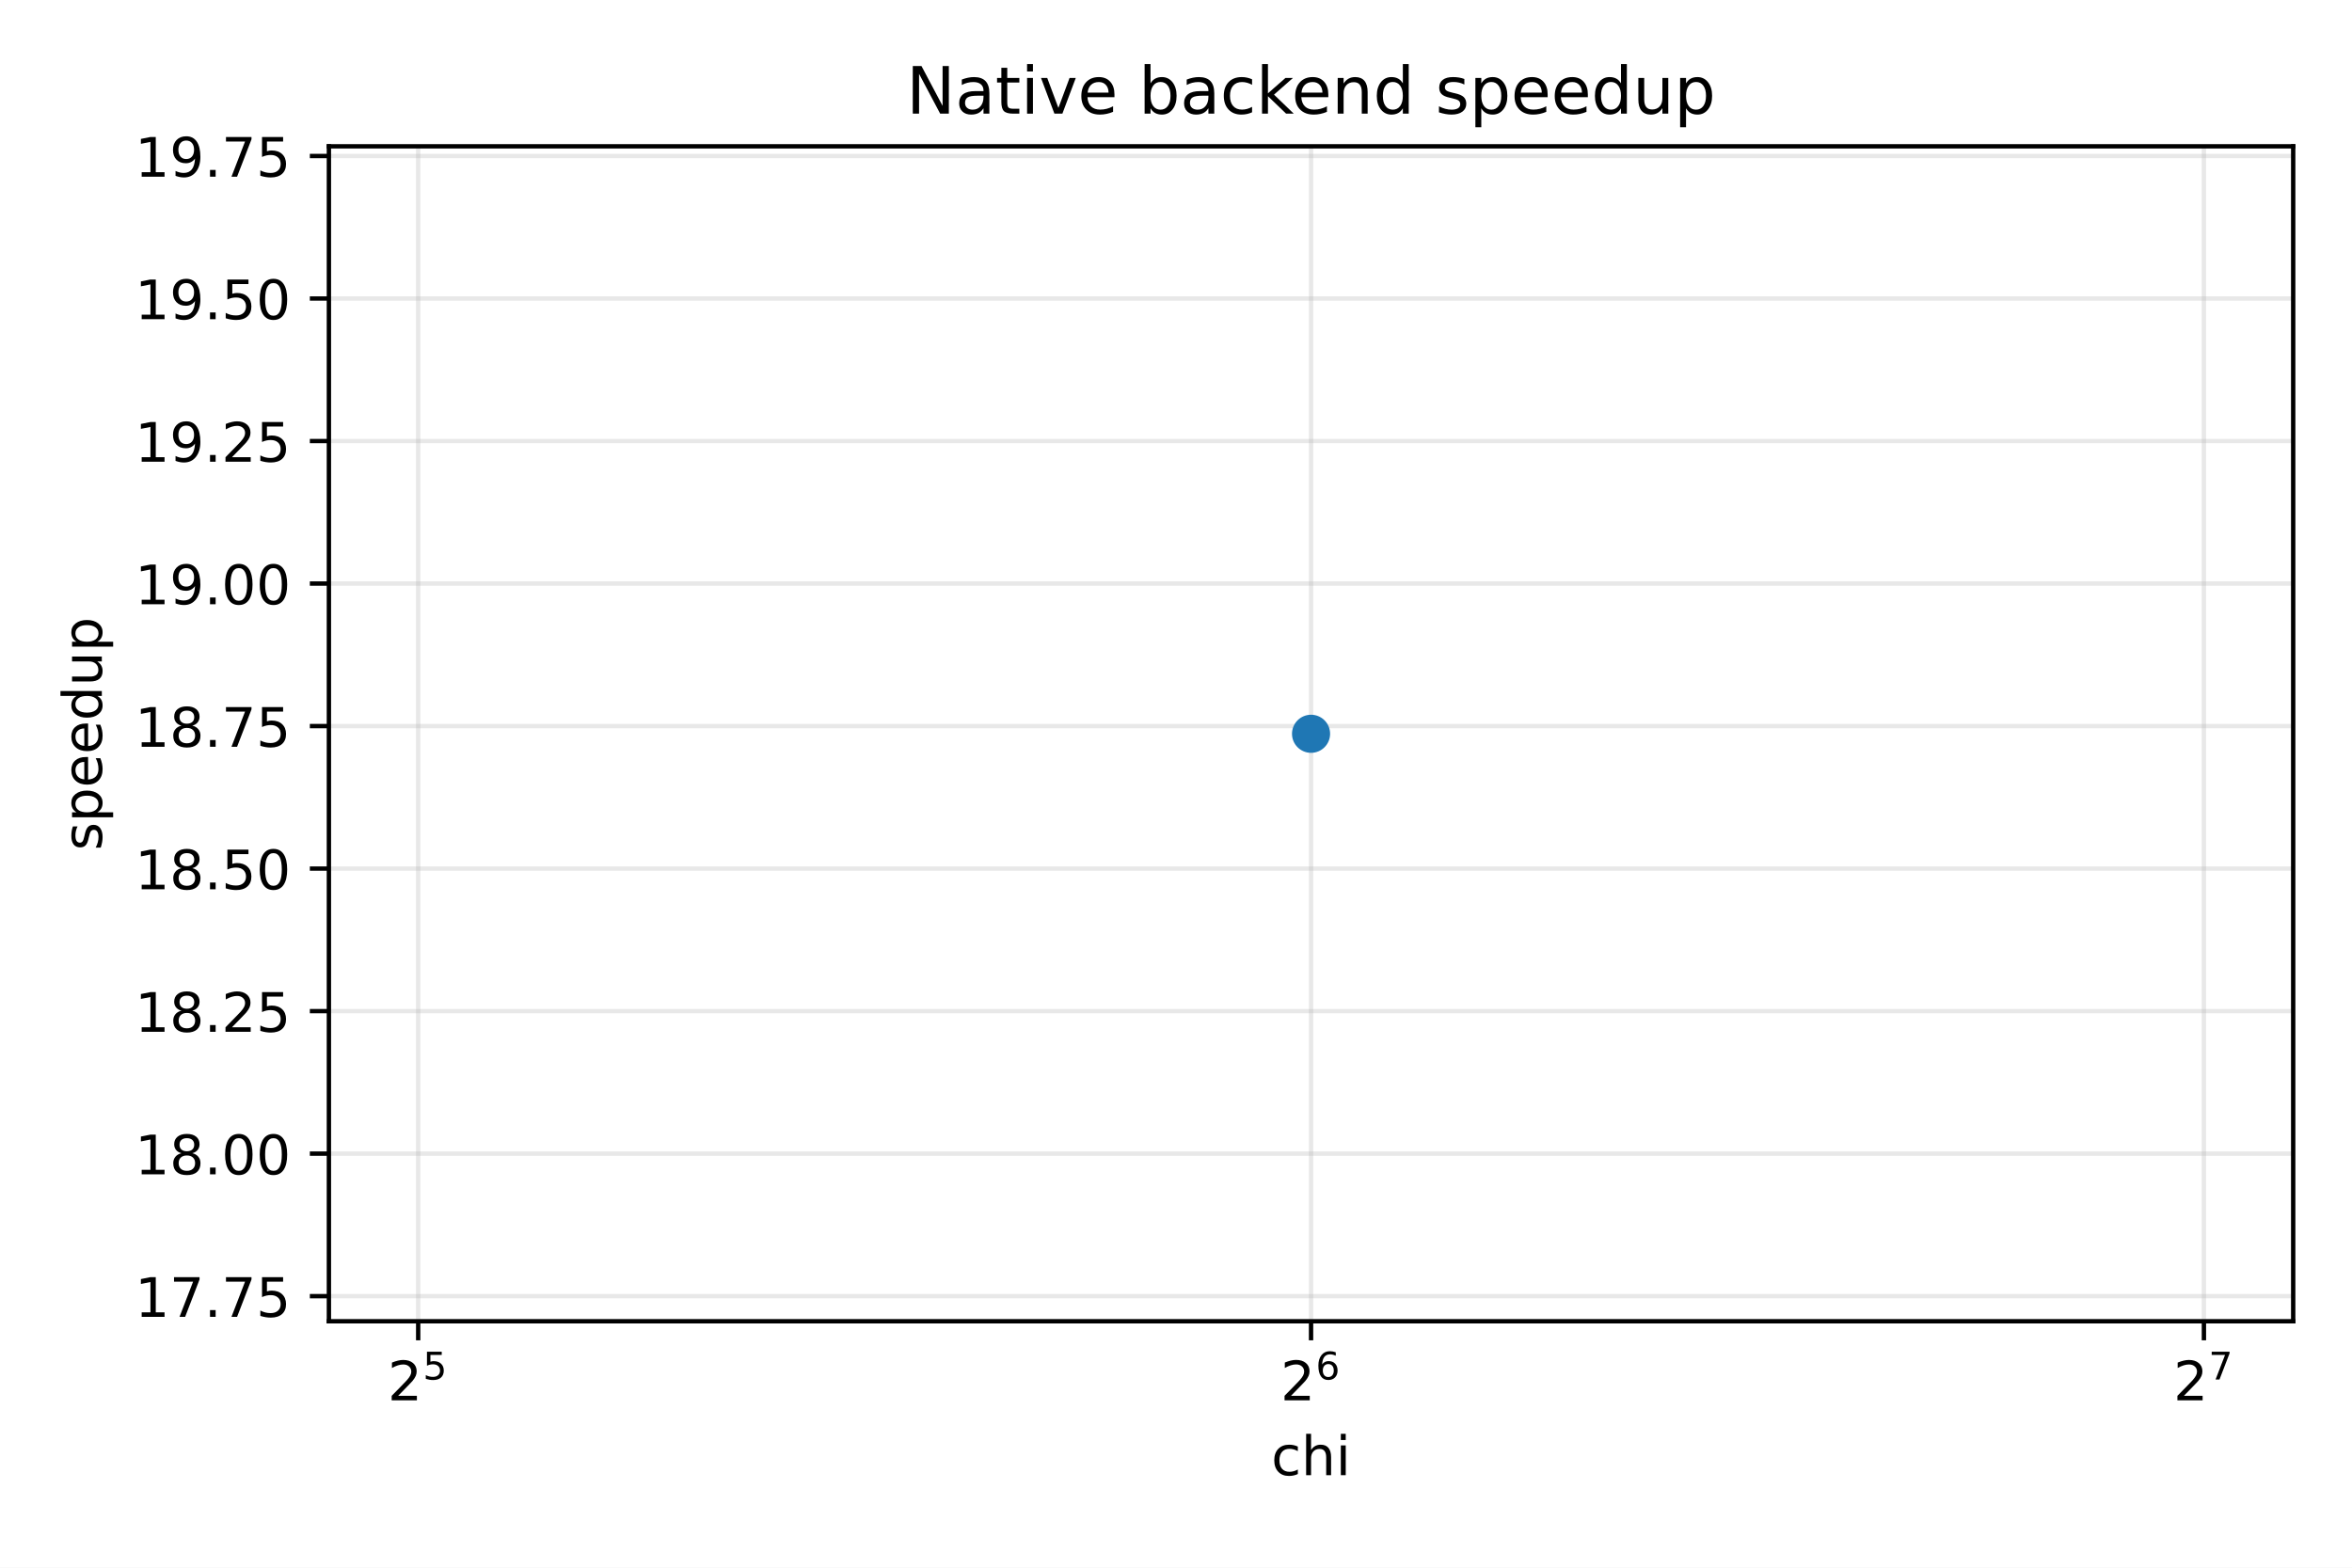
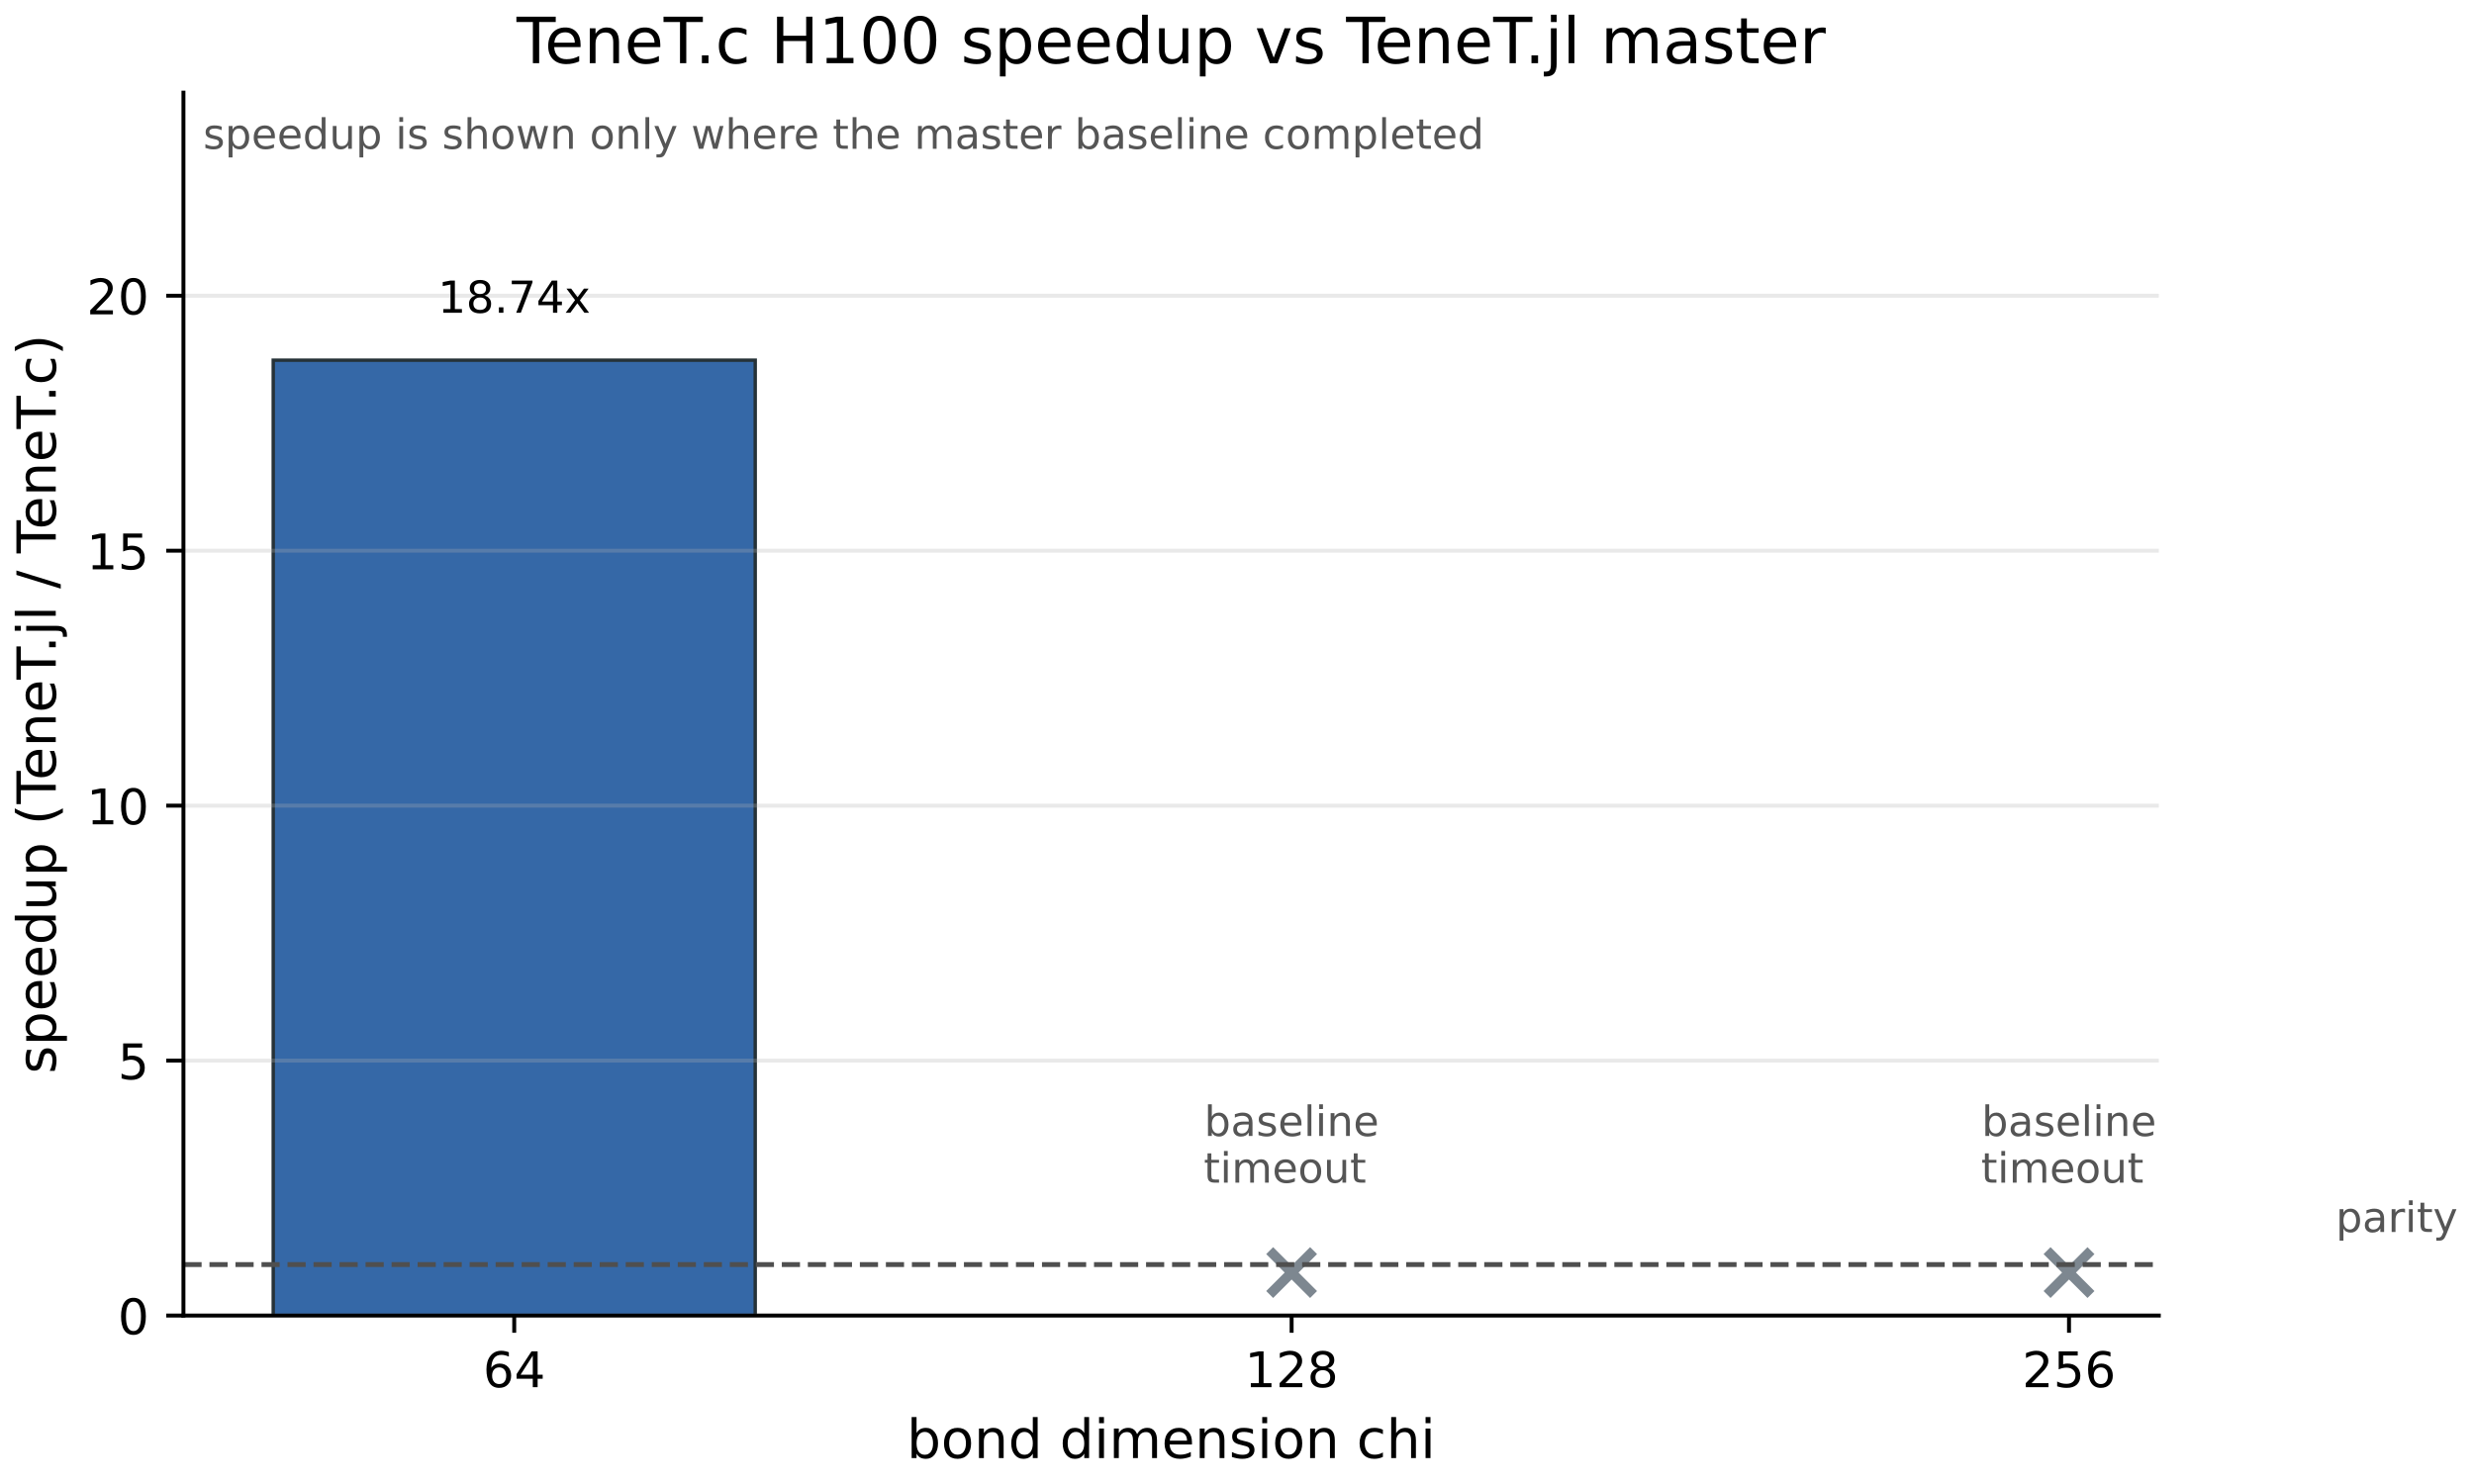
- <svg xmlns="http://www.w3.org/2000/svg" xmlns:xlink="http://www.w3.org/1999/xlink" width="432pt" height="288pt" viewBox="0 0 432 288" version="1.1">
+ <svg xmlns="http://www.w3.org/2000/svg" xmlns:xlink="http://www.w3.org/1999/xlink" width="504pt" height="302.4pt" viewBox="0 0 504 302.4" version="1.1">
  <defs>
    <style type="text/css">*{stroke-linejoin: round; stroke-linecap: butt}</style>
  </defs>
  <g id="figure_1">
    <g id="patch_1">
-       <path d="M 0 288 L 432 288 L 432 0 L 0 0 z " style="fill: #ffffff" />
+       <path d="M 0 302.4 L 504 302.4 L 504 0 L 0 0 z " style="fill: #ffffff" />
    </g>
    <g id="axes_1">
      <g id="patch_2">
-         <path d="M 60.41 242.728 L 421.2 242.728 L 421.2 26.88 L 60.41 26.88 z " style="fill: #ffffff" />
+         <path d="M 37.371 268.076 L 439.788 268.076 L 439.788 18.878 L 37.371 18.878 z " style="fill: #ffffff" />
+       </g>
+       <g id="patch_3">
+         <path d="M 55.663 268.076 L 153.852 268.076 L 153.852 73.39 L 55.663 73.39 z " clip-path="url(#p5066044955)" style="fill: #3568a7; stroke: #263238; stroke-width: 0.7; stroke-linejoin: miter" />
+       </g>
+       <g id="PathCollection_1">
+         <defs>
+           <path id="m06d1f745c4" d="M -4.472 4.472 L 4.472 -4.472 M -4.472 -4.472 L 4.472 4.472 " style="stroke: #7d8790; stroke-width: 2" />
+         </defs>
+         <g clip-path="url(#p5066044955)">
+           <use xlink:href="#m06d1f745c4" x="263.127" y="259.315" style="fill: #7d8790; stroke: #7d8790; stroke-width: 2" />
+         </g>
+       </g>
+       <g id="PathCollection_2">
+         <g clip-path="url(#p5066044955)">
+           <use xlink:href="#m06d1f745c4" x="421.496" y="259.315" style="fill: #7d8790; stroke: #7d8790; stroke-width: 2" />
+         </g>
      </g>
      <g id="matplotlib.axis_1">
        <g id="xtick_1">
          <g id="line2d_1">
-             <path d="M 76.81 242.728 L 76.81 26.88 " clip-path="url(#p45f1b0d577)" style="fill: none; stroke: #b0b0b0; stroke-opacity: 0.3; stroke-width: 0.8; stroke-linecap: square" />
-           </g>
-           <g id="line2d_2">
            <defs>
-               <path id="mcd9c354a24" d="M 0 0 L 0 3.5 " style="stroke: #000000; stroke-width: 0.8" />
+               <path id="ma59d864194" d="M 0 0 L 0 3.5 " style="stroke: #000000; stroke-width: 0.8" />
            </defs>
            <g>
-               <use xlink:href="#mcd9c354a24" x="76.81" y="242.728" style="stroke: #000000; stroke-width: 0.8" />
+               <use xlink:href="#ma59d864194" x="104.757" y="268.076" style="stroke: #000000; stroke-width: 0.8" />
            </g>
          </g>
          <g id="text_1">
-             <g transform="translate(71.20955 257.3264) scale(0.1 -0.1)">
-               <defs>
-                 <path id="DejaVuSans-32" d="M 1228 531 L 3431 531 L 3431 0 L 469 0 L 469 531 Q 828 903 1448 1529 Q 2069 2156 2228 2338 Q 2531 2678 2651 2914 Q 2772 3150 2772 3378 Q 2772 3750 2511 3984 Q 2250 4219 1831 4219 Q 1534 4219 1204 4116 Q 875 4013 500 3803 L 500 4441 Q 881 4594 1212 4672 Q 1544 4750 1819 4750 Q 2544 4750 2975 4387 Q 3406 4025 3406 3419 Q 3406 3131 3298 2873 Q 3191 2616 2906 2266 Q 2828 2175 2409 1742 Q 1991 1309 1228 531 z " transform="scale(0.015625)" />
-                 <path id="DejaVuSans-35" d="M 691 4666 L 3169 4666 L 3169 4134 L 1269 4134 L 1269 2991 Q 1406 3038 1543 3061 Q 1681 3084 1819 3084 Q 2600 3084 3056 2656 Q 3513 2228 3513 1497 Q 3513 744 3044 326 Q 2575 -91 1722 -91 Q 1428 -91 1123 -41 Q 819 9 494 109 L 494 744 Q 775 591 1075 516 Q 1375 441 1709 441 Q 2250 441 2565 725 Q 2881 1009 2881 1497 Q 2881 1984 2565 2268 Q 2250 2553 1709 2553 Q 1456 2553 1204 2497 Q 953 2441 691 2322 L 691 4666 z " transform="scale(0.015625)" />
-               </defs>
-               <use xlink:href="#DejaVuSans-32" transform="translate(0 0.684375)" />
-               <use xlink:href="#DejaVuSans-35" transform="translate(64.58008 38.96563) scale(0.7)" />
-             </g>
+             <text style="font-size: 10px; font-family: 'DejaVu Sans', 'Bitstream Vera Sans', 'Computer Modern Sans Serif', 'Lucida Grande', 'Verdana', 'Geneva', 'Lucid', 'Arial', 'Helvetica', 'Avant Garde', sans-serif; text-anchor: middle" x="104.757" y="282.674" transform="rotate(-0 104.7574 282.6741)">64</text>
          </g>
        </g>
        <g id="xtick_2">
-           <g id="line2d_3">
-             <path d="M 240.805 242.728 L 240.805 26.88 " clip-path="url(#p45f1b0d577)" style="fill: none; stroke: #b0b0b0; stroke-opacity: 0.3; stroke-width: 0.8; stroke-linecap: square" />
-           </g>
-           <g id="line2d_4">
+           <g id="line2d_2">
            <g>
-               <use xlink:href="#mcd9c354a24" x="240.805" y="242.728" style="stroke: #000000; stroke-width: 0.8" />
+               <use xlink:href="#ma59d864194" x="263.127" y="268.076" style="stroke: #000000; stroke-width: 0.8" />
            </g>
          </g>
          <g id="text_2">
-             <g transform="translate(235.205 257.3264) scale(0.1 -0.1)">
-               <defs>
-                 <path id="DejaVuSans-36" d="M 2113 2584 Q 1688 2584 1439 2293 Q 1191 2003 1191 1497 Q 1191 994 1439 701 Q 1688 409 2113 409 Q 2538 409 2786 701 Q 3034 994 3034 1497 Q 3034 2003 2786 2293 Q 2538 2584 2113 2584 z M 3366 4563 L 3366 3988 Q 3128 4100 2886 4159 Q 2644 4219 2406 4219 Q 1781 4219 1451 3797 Q 1122 3375 1075 2522 Q 1259 2794 1537 2939 Q 1816 3084 2150 3084 Q 2853 3084 3261 2657 Q 3669 2231 3669 1497 Q 3669 778 3244 343 Q 2819 -91 2113 -91 Q 1303 -91 875 529 Q 447 1150 447 2328 Q 447 3434 972 4092 Q 1497 4750 2381 4750 Q 2619 4750 2861 4703 Q 3103 4656 3366 4563 z " transform="scale(0.015625)" />
-               </defs>
-               <use xlink:href="#DejaVuSans-32" transform="translate(0 0.765625)" />
-               <use xlink:href="#DejaVuSans-36" transform="translate(64.58008 39.04688) scale(0.7)" />
-             </g>
+             <text style="font-size: 10px; font-family: 'DejaVu Sans', 'Bitstream Vera Sans', 'Computer Modern Sans Serif', 'Lucida Grande', 'Verdana', 'Geneva', 'Lucid', 'Arial', 'Helvetica', 'Avant Garde', sans-serif; text-anchor: middle" x="263.127" y="282.674" transform="rotate(-0 263.1268 282.6741)">128</text>
          </g>
        </g>
        <g id="xtick_3">
-           <g id="line2d_5">
-             <path d="M 404.8 242.728 L 404.8 26.88 " clip-path="url(#p45f1b0d577)" style="fill: none; stroke: #b0b0b0; stroke-opacity: 0.3; stroke-width: 0.8; stroke-linecap: square" />
-           </g>
-           <g id="line2d_6">
+           <g id="line2d_3">
            <g>
-               <use xlink:href="#mcd9c354a24" x="404.8" y="242.728" style="stroke: #000000; stroke-width: 0.8" />
+               <use xlink:href="#ma59d864194" x="421.496" y="268.076" style="stroke: #000000; stroke-width: 0.8" />
            </g>
          </g>
          <g id="text_3">
-             <g transform="translate(399.2005 257.3264) scale(0.1 -0.1)">
-               <defs>
-                 <path id="DejaVuSans-37" d="M 525 4666 L 3525 4666 L 3525 4397 L 1831 0 L 1172 0 L 2766 4134 L 525 4134 L 525 4666 z " transform="scale(0.015625)" />
-               </defs>
-               <use xlink:href="#DejaVuSans-32" transform="translate(0 0.684375)" />
-               <use xlink:href="#DejaVuSans-37" transform="translate(64.58008 38.96563) scale(0.7)" />
-             </g>
+             <text style="font-size: 10px; font-family: 'DejaVu Sans', 'Bitstream Vera Sans', 'Computer Modern Sans Serif', 'Lucida Grande', 'Verdana', 'Geneva', 'Lucid', 'Arial', 'Helvetica', 'Avant Garde', sans-serif; text-anchor: middle" x="421.496" y="282.674" transform="rotate(-0 421.4962 282.6741)">256</text>
          </g>
        </g>
        <g id="text_4">
-           <g transform="translate(233.498 271.0046) scale(0.1 -0.1)">
-             <defs>
-               <path id="DejaVuSans-63" d="M 3122 3366 L 3122 2828 Q 2878 2963 2633 3030 Q 2388 3097 2138 3097 Q 1578 3097 1268 2742 Q 959 2388 959 1747 Q 959 1106 1268 751 Q 1578 397 2138 397 Q 2388 397 2633 464 Q 2878 531 3122 666 L 3122 134 Q 2881 22 2623 -34 Q 2366 -91 2075 -91 Q 1284 -91 818 406 Q 353 903 353 1747 Q 353 2603 823 3093 Q 1294 3584 2113 3584 Q 2378 3584 2631 3529 Q 2884 3475 3122 3366 z " transform="scale(0.015625)" />
-               <path id="DejaVuSans-68" d="M 3513 2113 L 3513 0 L 2938 0 L 2938 2094 Q 2938 2591 2744 2837 Q 2550 3084 2163 3084 Q 1697 3084 1428 2787 Q 1159 2491 1159 1978 L 1159 0 L 581 0 L 581 4863 L 1159 4863 L 1159 2956 Q 1366 3272 1645 3428 Q 1925 3584 2291 3584 Q 2894 3584 3203 3211 Q 3513 2838 3513 2113 z " transform="scale(0.015625)" />
-               <path id="DejaVuSans-69" d="M 603 3500 L 1178 3500 L 1178 0 L 603 0 L 603 3500 z M 603 4863 L 1178 4863 L 1178 4134 L 603 4134 L 603 4863 z " transform="scale(0.015625)" />
-             </defs>
-             <use xlink:href="#DejaVuSans-63" />
-             <use xlink:href="#DejaVuSans-68" transform="translate(54.98047 0)" />
-             <use xlink:href="#DejaVuSans-69" transform="translate(118.3594 0)" />
-           </g>
+           <text style="font-size: 11px; font-family: 'DejaVu Sans', 'Bitstream Vera Sans', 'Computer Modern Sans Serif', 'Lucida Grande', 'Verdana', 'Geneva', 'Lucid', 'Arial', 'Helvetica', 'Avant Garde', sans-serif; text-anchor: middle" x="238.58" y="297.112" transform="rotate(-0 238.5795 297.1121)">bond dimension chi</text>
        </g>
      </g>
      <g id="matplotlib.axis_2">
        <g id="ytick_1">
-           <g id="line2d_7">
-             <path d="M 60.41 238.118 L 421.2 238.118 " clip-path="url(#p45f1b0d577)" style="fill: none; stroke: #b0b0b0; stroke-opacity: 0.3; stroke-width: 0.8; stroke-linecap: square" />
+           <g id="line2d_4">
+             <path d="M 37.371 268.076 L 439.788 268.076 " clip-path="url(#p5066044955)" style="fill: none; stroke: #b0b0b0; stroke-opacity: 0.28; stroke-width: 0.8; stroke-linecap: square" />
          </g>
-           <g id="line2d_8">
+           <g id="line2d_5">
            <defs>
-               <path id="m07a4e4c33a" d="M 0 0 L -3.5 0 " style="stroke: #000000; stroke-width: 0.8" />
+               <path id="m15cff0ec65" d="M 0 0 L -3.5 0 " style="stroke: #000000; stroke-width: 0.8" />
            </defs>
            <g>
-               <use xlink:href="#m07a4e4c33a" x="60.41" y="238.118" style="stroke: #000000; stroke-width: 0.8" />
+               <use xlink:href="#m15cff0ec65" x="37.371" y="268.076" style="stroke: #000000; stroke-width: 0.8" />
            </g>
          </g>
          <g id="text_5">
-             <g transform="translate(24.78187 241.9172) scale(0.1 -0.1)">
-               <defs>
-                 <path id="DejaVuSans-31" d="M 794 531 L 1825 531 L 1825 4091 L 703 3866 L 703 4441 L 1819 4666 L 2450 4666 L 2450 531 L 3481 531 L 3481 0 L 794 0 L 794 531 z " transform="scale(0.015625)" />
-                 <path id="DejaVuSans-2e" d="M 684 794 L 1344 794 L 1344 0 L 684 0 L 684 794 z " transform="scale(0.015625)" />
-               </defs>
-               <use xlink:href="#DejaVuSans-31" />
-               <use xlink:href="#DejaVuSans-37" transform="translate(63.62305 0)" />
-               <use xlink:href="#DejaVuSans-2e" transform="translate(127.2461 0)" />
-               <use xlink:href="#DejaVuSans-37" transform="translate(159.0332 0)" />
-               <use xlink:href="#DejaVuSans-35" transform="translate(222.6562 0)" />
-             </g>
+             <text style="font-size: 10px; font-family: 'DejaVu Sans', 'Bitstream Vera Sans', 'Computer Modern Sans Serif', 'Lucida Grande', 'Verdana', 'Geneva', 'Lucid', 'Arial', 'Helvetica', 'Avant Garde', sans-serif; text-anchor: end" x="30.371" y="271.875" transform="rotate(-0 30.37118 271.8749)">0</text>
          </g>
        </g>
        <g id="ytick_2">
-           <g id="line2d_9">
-             <path d="M 60.41 211.936 L 421.2 211.936 " clip-path="url(#p45f1b0d577)" style="fill: none; stroke: #b0b0b0; stroke-opacity: 0.3; stroke-width: 0.8; stroke-linecap: square" />
+           <g id="line2d_6">
+             <path d="M 37.371 216.122 L 439.788 216.122 " clip-path="url(#p5066044955)" style="fill: none; stroke: #b0b0b0; stroke-opacity: 0.28; stroke-width: 0.8; stroke-linecap: square" />
          </g>
-           <g id="line2d_10">
+           <g id="line2d_7">
            <g>
-               <use xlink:href="#m07a4e4c33a" x="60.41" y="211.936" style="stroke: #000000; stroke-width: 0.8" />
+               <use xlink:href="#m15cff0ec65" x="37.371" y="216.122" style="stroke: #000000; stroke-width: 0.8" />
            </g>
          </g>
          <g id="text_6">
-             <g transform="translate(24.78187 215.7349) scale(0.1 -0.1)">
-               <defs>
-                 <path id="DejaVuSans-38" d="M 2034 2216 Q 1584 2216 1326 1975 Q 1069 1734 1069 1313 Q 1069 891 1326 650 Q 1584 409 2034 409 Q 2484 409 2743 651 Q 3003 894 3003 1313 Q 3003 1734 2745 1975 Q 2488 2216 2034 2216 z M 1403 2484 Q 997 2584 770 2862 Q 544 3141 544 3541 Q 544 4100 942 4425 Q 1341 4750 2034 4750 Q 2731 4750 3128 4425 Q 3525 4100 3525 3541 Q 3525 3141 3298 2862 Q 3072 2584 2669 2484 Q 3125 2378 3379 2068 Q 3634 1759 3634 1313 Q 3634 634 3220 271 Q 2806 -91 2034 -91 Q 1263 -91 848 271 Q 434 634 434 1313 Q 434 1759 690 2068 Q 947 2378 1403 2484 z M 1172 3481 Q 1172 3119 1398 2916 Q 1625 2713 2034 2713 Q 2441 2713 2670 2916 Q 2900 3119 2900 3481 Q 2900 3844 2670 4047 Q 2441 4250 2034 4250 Q 1625 4250 1398 4047 Q 1172 3844 1172 3481 z " transform="scale(0.015625)" />
-                 <path id="DejaVuSans-30" d="M 2034 4250 Q 1547 4250 1301 3770 Q 1056 3291 1056 2328 Q 1056 1369 1301 889 Q 1547 409 2034 409 Q 2525 409 2770 889 Q 3016 1369 3016 2328 Q 3016 3291 2770 3770 Q 2525 4250 2034 4250 z M 2034 4750 Q 2819 4750 3233 4129 Q 3647 3509 3647 2328 Q 3647 1150 3233 529 Q 2819 -91 2034 -91 Q 1250 -91 836 529 Q 422 1150 422 2328 Q 422 3509 836 4129 Q 1250 4750 2034 4750 z " transform="scale(0.015625)" />
-               </defs>
-               <use xlink:href="#DejaVuSans-31" />
-               <use xlink:href="#DejaVuSans-38" transform="translate(63.62305 0)" />
-               <use xlink:href="#DejaVuSans-2e" transform="translate(127.2461 0)" />
-               <use xlink:href="#DejaVuSans-30" transform="translate(159.0332 0)" />
-               <use xlink:href="#DejaVuSans-30" transform="translate(222.6562 0)" />
-             </g>
+             <text style="font-size: 10px; font-family: 'DejaVu Sans', 'Bitstream Vera Sans', 'Computer Modern Sans Serif', 'Lucida Grande', 'Verdana', 'Geneva', 'Lucid', 'Arial', 'Helvetica', 'Avant Garde', sans-serif; text-anchor: end" x="30.371" y="219.921" transform="rotate(-0 30.37118 219.9213)">5</text>
          </g>
        </g>
        <g id="ytick_3">
-           <g id="line2d_11">
-             <path d="M 60.41 185.753 L 421.2 185.753 " clip-path="url(#p45f1b0d577)" style="fill: none; stroke: #b0b0b0; stroke-opacity: 0.3; stroke-width: 0.8; stroke-linecap: square" />
+           <g id="line2d_8">
+             <path d="M 37.371 164.169 L 439.788 164.169 " clip-path="url(#p5066044955)" style="fill: none; stroke: #b0b0b0; stroke-opacity: 0.28; stroke-width: 0.8; stroke-linecap: square" />
          </g>
-           <g id="line2d_12">
+           <g id="line2d_9">
            <g>
-               <use xlink:href="#m07a4e4c33a" x="60.41" y="185.753" style="stroke: #000000; stroke-width: 0.8" />
+               <use xlink:href="#m15cff0ec65" x="37.371" y="164.169" style="stroke: #000000; stroke-width: 0.8" />
            </g>
          </g>
          <g id="text_7">
-             <g transform="translate(24.78187 189.5527) scale(0.1 -0.1)">
-               <use xlink:href="#DejaVuSans-31" />
-               <use xlink:href="#DejaVuSans-38" transform="translate(63.62305 0)" />
-               <use xlink:href="#DejaVuSans-2e" transform="translate(127.2461 0)" />
-               <use xlink:href="#DejaVuSans-32" transform="translate(159.0332 0)" />
-               <use xlink:href="#DejaVuSans-35" transform="translate(222.6562 0)" />
-             </g>
+             <text style="font-size: 10px; font-family: 'DejaVu Sans', 'Bitstream Vera Sans', 'Computer Modern Sans Serif', 'Lucida Grande', 'Verdana', 'Geneva', 'Lucid', 'Arial', 'Helvetica', 'Avant Garde', sans-serif; text-anchor: end" x="30.371" y="167.968" transform="rotate(-0 30.37118 167.9678)">10</text>
          </g>
        </g>
        <g id="ytick_4">
-           <g id="line2d_13">
-             <path d="M 60.41 159.571 L 421.2 159.571 " clip-path="url(#p45f1b0d577)" style="fill: none; stroke: #b0b0b0; stroke-opacity: 0.3; stroke-width: 0.8; stroke-linecap: square" />
+           <g id="line2d_10">
+             <path d="M 37.371 112.215 L 439.788 112.215 " clip-path="url(#p5066044955)" style="fill: none; stroke: #b0b0b0; stroke-opacity: 0.28; stroke-width: 0.8; stroke-linecap: square" />
          </g>
-           <g id="line2d_14">
+           <g id="line2d_11">
            <g>
-               <use xlink:href="#m07a4e4c33a" x="60.41" y="159.571" style="stroke: #000000; stroke-width: 0.8" />
+               <use xlink:href="#m15cff0ec65" x="37.371" y="112.215" style="stroke: #000000; stroke-width: 0.8" />
            </g>
          </g>
          <g id="text_8">
-             <g transform="translate(24.78187 163.3704) scale(0.1 -0.1)">
-               <use xlink:href="#DejaVuSans-31" />
-               <use xlink:href="#DejaVuSans-38" transform="translate(63.62305 0)" />
-               <use xlink:href="#DejaVuSans-2e" transform="translate(127.2461 0)" />
-               <use xlink:href="#DejaVuSans-35" transform="translate(159.0332 0)" />
-               <use xlink:href="#DejaVuSans-30" transform="translate(222.6562 0)" />
-             </g>
+             <text style="font-size: 10px; font-family: 'DejaVu Sans', 'Bitstream Vera Sans', 'Computer Modern Sans Serif', 'Lucida Grande', 'Verdana', 'Geneva', 'Lucid', 'Arial', 'Helvetica', 'Avant Garde', sans-serif; text-anchor: end" x="30.371" y="116.014" transform="rotate(-0 30.37118 116.0142)">15</text>
          </g>
        </g>
        <g id="ytick_5">
-           <g id="line2d_15">
-             <path d="M 60.41 133.389 L 421.2 133.389 " clip-path="url(#p45f1b0d577)" style="fill: none; stroke: #b0b0b0; stroke-opacity: 0.3; stroke-width: 0.8; stroke-linecap: square" />
+           <g id="line2d_12">
+             <path d="M 37.371 60.261 L 439.788 60.261 " clip-path="url(#p5066044955)" style="fill: none; stroke: #b0b0b0; stroke-opacity: 0.28; stroke-width: 0.8; stroke-linecap: square" />
          </g>
-           <g id="line2d_16">
+           <g id="line2d_13">
            <g>
-               <use xlink:href="#m07a4e4c33a" x="60.41" y="133.389" style="stroke: #000000; stroke-width: 0.8" />
+               <use xlink:href="#m15cff0ec65" x="37.371" y="60.261" style="stroke: #000000; stroke-width: 0.8" />
            </g>
          </g>
          <g id="text_9">
-             <g transform="translate(24.78187 137.1882) scale(0.1 -0.1)">
-               <use xlink:href="#DejaVuSans-31" />
-               <use xlink:href="#DejaVuSans-38" transform="translate(63.62305 0)" />
-               <use xlink:href="#DejaVuSans-2e" transform="translate(127.2461 0)" />
-               <use xlink:href="#DejaVuSans-37" transform="translate(159.0332 0)" />
-               <use xlink:href="#DejaVuSans-35" transform="translate(222.6562 0)" />
-             </g>
+             <text style="font-size: 10px; font-family: 'DejaVu Sans', 'Bitstream Vera Sans', 'Computer Modern Sans Serif', 'Lucida Grande', 'Verdana', 'Geneva', 'Lucid', 'Arial', 'Helvetica', 'Avant Garde', sans-serif; text-anchor: end" x="30.371" y="64.061" transform="rotate(-0 30.37118 64.06059)">20</text>
          </g>
        </g>
-         <g id="ytick_6">
-           <g id="line2d_17">
-             <path d="M 60.41 107.207 L 421.2 107.207 " clip-path="url(#p45f1b0d577)" style="fill: none; stroke: #b0b0b0; stroke-opacity: 0.3; stroke-width: 0.8; stroke-linecap: square" />
-           </g>
-           <g id="line2d_18">
-             <g>
-               <use xlink:href="#m07a4e4c33a" x="60.41" y="107.207" style="stroke: #000000; stroke-width: 0.8" />
-             </g>
-           </g>
-           <g id="text_10">
-             <g transform="translate(24.78187 111.0059) scale(0.1 -0.1)">
-               <defs>
-                 <path id="DejaVuSans-39" d="M 703 97 L 703 672 Q 941 559 1184 500 Q 1428 441 1663 441 Q 2288 441 2617 861 Q 2947 1281 2994 2138 Q 2813 1869 2534 1725 Q 2256 1581 1919 1581 Q 1219 1581 811 2004 Q 403 2428 403 3163 Q 403 3881 828 4315 Q 1253 4750 1959 4750 Q 2769 4750 3195 4129 Q 3622 3509 3622 2328 Q 3622 1225 3098 567 Q 2575 -91 1691 -91 Q 1453 -91 1209 -44 Q 966 3 703 97 z M 1959 2075 Q 2384 2075 2632 2365 Q 2881 2656 2881 3163 Q 2881 3666 2632 3958 Q 2384 4250 1959 4250 Q 1534 4250 1286 3958 Q 1038 3666 1038 3163 Q 1038 2656 1286 2365 Q 1534 2075 1959 2075 z " transform="scale(0.015625)" />
-               </defs>
-               <use xlink:href="#DejaVuSans-31" />
-               <use xlink:href="#DejaVuSans-39" transform="translate(63.62305 0)" />
-               <use xlink:href="#DejaVuSans-2e" transform="translate(127.2461 0)" />
-               <use xlink:href="#DejaVuSans-30" transform="translate(159.0332 0)" />
-               <use xlink:href="#DejaVuSans-30" transform="translate(222.6562 0)" />
-             </g>
-           </g>
-         </g>
-         <g id="ytick_7">
-           <g id="line2d_19">
-             <path d="M 60.41 81.024 L 421.2 81.024 " clip-path="url(#p45f1b0d577)" style="fill: none; stroke: #b0b0b0; stroke-opacity: 0.3; stroke-width: 0.8; stroke-linecap: square" />
-           </g>
-           <g id="line2d_20">
-             <g>
-               <use xlink:href="#m07a4e4c33a" x="60.41" y="81.024" style="stroke: #000000; stroke-width: 0.8" />
-             </g>
-           </g>
-           <g id="text_11">
-             <g transform="translate(24.78187 84.82364) scale(0.1 -0.1)">
-               <use xlink:href="#DejaVuSans-31" />
-               <use xlink:href="#DejaVuSans-39" transform="translate(63.62305 0)" />
-               <use xlink:href="#DejaVuSans-2e" transform="translate(127.2461 0)" />
-               <use xlink:href="#DejaVuSans-32" transform="translate(159.0332 0)" />
-               <use xlink:href="#DejaVuSans-35" transform="translate(222.6562 0)" />
-             </g>
-           </g>
-         </g>
-         <g id="ytick_8">
-           <g id="line2d_21">
-             <path d="M 60.41 54.842 L 421.2 54.842 " clip-path="url(#p45f1b0d577)" style="fill: none; stroke: #b0b0b0; stroke-opacity: 0.3; stroke-width: 0.8; stroke-linecap: square" />
-           </g>
-           <g id="line2d_22">
-             <g>
-               <use xlink:href="#m07a4e4c33a" x="60.41" y="54.842" style="stroke: #000000; stroke-width: 0.8" />
-             </g>
-           </g>
-           <g id="text_12">
-             <g transform="translate(24.78187 58.64138) scale(0.1 -0.1)">
-               <use xlink:href="#DejaVuSans-31" />
-               <use xlink:href="#DejaVuSans-39" transform="translate(63.62305 0)" />
-               <use xlink:href="#DejaVuSans-2e" transform="translate(127.2461 0)" />
-               <use xlink:href="#DejaVuSans-35" transform="translate(159.0332 0)" />
-               <use xlink:href="#DejaVuSans-30" transform="translate(222.6562 0)" />
-             </g>
-           </g>
-         </g>
-         <g id="ytick_9">
-           <g id="line2d_23">
-             <path d="M 60.41 28.66 L 421.2 28.66 " clip-path="url(#p45f1b0d577)" style="fill: none; stroke: #b0b0b0; stroke-opacity: 0.3; stroke-width: 0.8; stroke-linecap: square" />
-           </g>
-           <g id="line2d_24">
-             <g>
-               <use xlink:href="#m07a4e4c33a" x="60.41" y="28.66" style="stroke: #000000; stroke-width: 0.8" />
-             </g>
-           </g>
-           <g id="text_13">
-             <g transform="translate(24.78187 32.45912) scale(0.1 -0.1)">
-               <use xlink:href="#DejaVuSans-31" />
-               <use xlink:href="#DejaVuSans-39" transform="translate(63.62305 0)" />
-               <use xlink:href="#DejaVuSans-2e" transform="translate(127.2461 0)" />
-               <use xlink:href="#DejaVuSans-37" transform="translate(159.0332 0)" />
-               <use xlink:href="#DejaVuSans-35" transform="translate(222.6562 0)" />
-             </g>
-           </g>
-         </g>
-         <g id="text_14">
-           <g transform="translate(18.70219 156.2532) rotate(-90) scale(0.1 -0.1)">
-             <defs>
-               <path id="DejaVuSans-73" d="M 2834 3397 L 2834 2853 Q 2591 2978 2328 3040 Q 2066 3103 1784 3103 Q 1356 3103 1142 2972 Q 928 2841 928 2578 Q 928 2378 1081 2264 Q 1234 2150 1697 2047 L 1894 2003 Q 2506 1872 2764 1633 Q 3022 1394 3022 966 Q 3022 478 2636 193 Q 2250 -91 1575 -91 Q 1294 -91 989 -36 Q 684 19 347 128 L 347 722 Q 666 556 975 473 Q 1284 391 1588 391 Q 1994 391 2212 530 Q 2431 669 2431 922 Q 2431 1156 2273 1281 Q 2116 1406 1581 1522 L 1381 1569 Q 847 1681 609 1914 Q 372 2147 372 2553 Q 372 3047 722 3315 Q 1072 3584 1716 3584 Q 2034 3584 2315 3537 Q 2597 3491 2834 3397 z " transform="scale(0.015625)" />
-               <path id="DejaVuSans-70" d="M 1159 525 L 1159 -1331 L 581 -1331 L 581 3500 L 1159 3500 L 1159 2969 Q 1341 3281 1617 3432 Q 1894 3584 2278 3584 Q 2916 3584 3314 3078 Q 3713 2572 3713 1747 Q 3713 922 3314 415 Q 2916 -91 2278 -91 Q 1894 -91 1617 61 Q 1341 213 1159 525 z M 3116 1747 Q 3116 2381 2855 2742 Q 2594 3103 2138 3103 Q 1681 3103 1420 2742 Q 1159 2381 1159 1747 Q 1159 1113 1420 752 Q 1681 391 2138 391 Q 2594 391 2855 752 Q 3116 1113 3116 1747 z " transform="scale(0.015625)" />
-               <path id="DejaVuSans-65" d="M 3597 1894 L 3597 1613 L 953 1613 Q 991 1019 1311 708 Q 1631 397 2203 397 Q 2534 397 2845 478 Q 3156 559 3463 722 L 3463 178 Q 3153 47 2828 -22 Q 2503 -91 2169 -91 Q 1331 -91 842 396 Q 353 884 353 1716 Q 353 2575 817 3079 Q 1281 3584 2069 3584 Q 2775 3584 3186 3129 Q 3597 2675 3597 1894 z M 3022 2063 Q 3016 2534 2758 2815 Q 2500 3097 2075 3097 Q 1594 3097 1305 2825 Q 1016 2553 972 2059 L 3022 2063 z " transform="scale(0.015625)" />
-               <path id="DejaVuSans-64" d="M 2906 2969 L 2906 4863 L 3481 4863 L 3481 0 L 2906 0 L 2906 525 Q 2725 213 2448 61 Q 2172 -91 1784 -91 Q 1150 -91 751 415 Q 353 922 353 1747 Q 353 2572 751 3078 Q 1150 3584 1784 3584 Q 2172 3584 2448 3432 Q 2725 3281 2906 2969 z M 947 1747 Q 947 1113 1208 752 Q 1469 391 1925 391 Q 2381 391 2643 752 Q 2906 1113 2906 1747 Q 2906 2381 2643 2742 Q 2381 3103 1925 3103 Q 1469 3103 1208 2742 Q 947 2381 947 1747 z " transform="scale(0.015625)" />
-               <path id="DejaVuSans-75" d="M 544 1381 L 544 3500 L 1119 3500 L 1119 1403 Q 1119 906 1312 657 Q 1506 409 1894 409 Q 2359 409 2629 706 Q 2900 1003 2900 1516 L 2900 3500 L 3475 3500 L 3475 0 L 2900 0 L 2900 538 Q 2691 219 2414 64 Q 2138 -91 1772 -91 Q 1169 -91 856 284 Q 544 659 544 1381 z M 1991 3584 L 1991 3584 z " transform="scale(0.015625)" />
-             </defs>
-             <use xlink:href="#DejaVuSans-73" />
-             <use xlink:href="#DejaVuSans-70" transform="translate(52.09961 0)" />
-             <use xlink:href="#DejaVuSans-65" transform="translate(115.5762 0)" />
-             <use xlink:href="#DejaVuSans-65" transform="translate(177.0996 0)" />
-             <use xlink:href="#DejaVuSans-64" transform="translate(238.623 0)" />
-             <use xlink:href="#DejaVuSans-75" transform="translate(302.0996 0)" />
-             <use xlink:href="#DejaVuSans-70" transform="translate(365.4785 0)" />
-           </g>
+         <g id="text_10">
+           <text style="font-size: 11px; font-family: 'DejaVu Sans', 'Bitstream Vera Sans', 'Computer Modern Sans Serif', 'Lucida Grande', 'Verdana', 'Geneva', 'Lucid', 'Arial', 'Helvetica', 'Avant Garde', sans-serif; text-anchor: middle" x="11.359" y="143.477" transform="rotate(-90 11.35852 143.477)">speedup (TeneT.jl / TeneT.c)</text>
        </g>
      </g>
-       <g id="line2d_25">
-         <path d="M 240.805 134.804 " clip-path="url(#p45f1b0d577)" style="fill: none; stroke: #1f77b4; stroke-width: 1.5; stroke-linecap: square" />
-         <defs>
-           <path id="m5431319525" d="M 0 3 C 0.796 3 1.559 2.684 2.121 2.121 C 2.684 1.559 3 0.796 3 0 C 3 -0.796 2.684 -1.559 2.121 -2.121 C 1.559 -2.684 0.796 -3 0 -3 C -0.796 -3 -1.559 -2.684 -2.121 -2.121 C -2.684 -1.559 -3 -0.796 -3 0 C -3 0.796 -2.684 1.559 -2.121 2.121 C -1.559 2.684 -0.796 3 0 3 z " style="stroke: #1f77b4" />
-         </defs>
-         <g clip-path="url(#p45f1b0d577)">
-           <use xlink:href="#m5431319525" x="240.805" y="134.804" style="fill: #1f77b4; stroke: #1f77b4" />
-         </g>
-       </g>
-       <g id="patch_3">
-         <path d="M 60.41 242.728 L 60.41 26.88 " style="fill: none; stroke: #000000; stroke-width: 0.8; stroke-linejoin: miter; stroke-linecap: square" />
+       <g id="line2d_14">
+         <path d="M 37.371 257.685 L 439.788 257.685 " clip-path="url(#p5066044955)" style="fill: none; stroke-dasharray: 3.7,1.6; stroke-dashoffset: 0; stroke: #4f4f4f" />
      </g>
      <g id="patch_4">
-         <path d="M 421.2 242.728 L 421.2 26.88 " style="fill: none; stroke: #000000; stroke-width: 0.8; stroke-linejoin: miter; stroke-linecap: square" />
+         <path d="M 37.371 268.076 L 37.371 18.878 " style="fill: none; stroke: #000000; stroke-width: 0.8; stroke-linejoin: miter; stroke-linecap: square" />
      </g>
      <g id="patch_5">
-         <path d="M 60.41 242.728 L 421.2 242.728 " style="fill: none; stroke: #000000; stroke-width: 0.8; stroke-linejoin: miter; stroke-linecap: square" />
+         <path d="M 37.371 268.076 L 439.788 268.076 " style="fill: none; stroke: #000000; stroke-width: 0.8; stroke-linejoin: miter; stroke-linecap: square" />
      </g>
-       <g id="patch_6">
-         <path d="M 60.41 26.88 L 421.2 26.88 " style="fill: none; stroke: #000000; stroke-width: 0.8; stroke-linejoin: miter; stroke-linecap: square" />
+       <g id="text_11">
+         <text style="font-size: 9px; font-family: 'DejaVu Sans', 'Bitstream Vera Sans', 'Computer Modern Sans Serif', 'Lucida Grande', 'Verdana', 'Geneva', 'Lucid', 'Arial', 'Helvetica', 'Avant Garde', sans-serif; text-anchor: middle" x="104.757" y="63.731" transform="rotate(-0 104.7574 63.73102)">18.74x</text>
+       </g>
+       <g id="text_12">
+         <text style="font-size: 8.5px; font-family: 'DejaVu Sans', 'Bitstream Vera Sans', 'Computer Modern Sans Serif', 'Lucida Grande', 'Verdana', 'Geneva', 'Lucid', 'Arial', 'Helvetica', 'Avant Garde', sans-serif; fill: #555555" transform="translate(245.3253 231.4807)">baseline</text>
+         <text style="font-size: 8.5px; font-family: 'DejaVu Sans', 'Bitstream Vera Sans', 'Computer Modern Sans Serif', 'Lucida Grande', 'Verdana', 'Geneva', 'Lucid', 'Arial', 'Helvetica', 'Avant Garde', sans-serif; fill: #555555" transform="translate(245.2144 240.9988)"> timeout</text>
+       </g>
+       <g id="text_13">
+         <text style="font-size: 8.5px; font-family: 'DejaVu Sans', 'Bitstream Vera Sans', 'Computer Modern Sans Serif', 'Lucida Grande', 'Verdana', 'Geneva', 'Lucid', 'Arial', 'Helvetica', 'Avant Garde', sans-serif; fill: #555555" transform="translate(403.6947 231.4807)">baseline</text>
+         <text style="font-size: 8.5px; font-family: 'DejaVu Sans', 'Bitstream Vera Sans', 'Computer Modern Sans Serif', 'Lucida Grande', 'Verdana', 'Geneva', 'Lucid', 'Arial', 'Helvetica', 'Avant Garde', sans-serif; fill: #555555" transform="translate(403.5838 240.9988)"> timeout</text>
+       </g>
+       <g id="text_14">
+         <text style="font-size: 8.5px; font-family: 'DejaVu Sans', 'Bitstream Vera Sans', 'Computer Modern Sans Serif', 'Lucida Grande', 'Verdana', 'Geneva', 'Lucid', 'Arial', 'Helvetica', 'Avant Garde', sans-serif; text-anchor: start; fill: #555555" x="41.395" y="30.321" transform="rotate(-0 41.39534 30.32083)">speedup is shown only where the master baseline completed</text>
      </g>
      <g id="text_15">
-         <g transform="translate(166.4791 20.88) scale(0.12 -0.12)">
-           <defs>
-             <path id="DejaVuSans-4e" d="M 628 4666 L 1478 4666 L 3547 763 L 3547 4666 L 4159 4666 L 4159 0 L 3309 0 L 1241 3903 L 1241 0 L 628 0 L 628 4666 z " transform="scale(0.015625)" />
-             <path id="DejaVuSans-61" d="M 2194 1759 Q 1497 1759 1228 1600 Q 959 1441 959 1056 Q 959 750 1161 570 Q 1363 391 1709 391 Q 2188 391 2477 730 Q 2766 1069 2766 1631 L 2766 1759 L 2194 1759 z M 3341 1997 L 3341 0 L 2766 0 L 2766 531 Q 2569 213 2275 61 Q 1981 -91 1556 -91 Q 1019 -91 701 211 Q 384 513 384 1019 Q 384 1609 779 1909 Q 1175 2209 1959 2209 L 2766 2209 L 2766 2266 Q 2766 2663 2505 2880 Q 2244 3097 1772 3097 Q 1472 3097 1187 3025 Q 903 2953 641 2809 L 641 3341 Q 956 3463 1253 3523 Q 1550 3584 1831 3584 Q 2591 3584 2966 3190 Q 3341 2797 3341 1997 z " transform="scale(0.015625)" />
-             <path id="DejaVuSans-74" d="M 1172 4494 L 1172 3500 L 2356 3500 L 2356 3053 L 1172 3053 L 1172 1153 Q 1172 725 1289 603 Q 1406 481 1766 481 L 2356 481 L 2356 0 L 1766 0 Q 1100 0 847 248 Q 594 497 594 1153 L 594 3053 L 172 3053 L 172 3500 L 594 3500 L 594 4494 L 1172 4494 z " transform="scale(0.015625)" />
-             <path id="DejaVuSans-76" d="M 191 3500 L 800 3500 L 1894 563 L 2988 3500 L 3597 3500 L 2284 0 L 1503 0 L 191 3500 z " transform="scale(0.015625)" />
-             <path id="DejaVuSans-20" transform="scale(0.015625)" />
-             <path id="DejaVuSans-62" d="M 3116 1747 Q 3116 2381 2855 2742 Q 2594 3103 2138 3103 Q 1681 3103 1420 2742 Q 1159 2381 1159 1747 Q 1159 1113 1420 752 Q 1681 391 2138 391 Q 2594 391 2855 752 Q 3116 1113 3116 1747 z M 1159 2969 Q 1341 3281 1617 3432 Q 1894 3584 2278 3584 Q 2916 3584 3314 3078 Q 3713 2572 3713 1747 Q 3713 922 3314 415 Q 2916 -91 2278 -91 Q 1894 -91 1617 61 Q 1341 213 1159 525 L 1159 0 L 581 0 L 581 4863 L 1159 4863 L 1159 2969 z " transform="scale(0.015625)" />
-             <path id="DejaVuSans-6b" d="M 581 4863 L 1159 4863 L 1159 1991 L 2875 3500 L 3609 3500 L 1753 1863 L 3688 0 L 2938 0 L 1159 1709 L 1159 0 L 581 0 L 581 4863 z " transform="scale(0.015625)" />
-             <path id="DejaVuSans-6e" d="M 3513 2113 L 3513 0 L 2938 0 L 2938 2094 Q 2938 2591 2744 2837 Q 2550 3084 2163 3084 Q 1697 3084 1428 2787 Q 1159 2491 1159 1978 L 1159 0 L 581 0 L 581 3500 L 1159 3500 L 1159 2956 Q 1366 3272 1645 3428 Q 1925 3584 2291 3584 Q 2894 3584 3203 3211 Q 3513 2838 3513 2113 z " transform="scale(0.015625)" />
-           </defs>
-           <use xlink:href="#DejaVuSans-4e" />
-           <use xlink:href="#DejaVuSans-61" transform="translate(74.80469 0)" />
-           <use xlink:href="#DejaVuSans-74" transform="translate(136.084 0)" />
-           <use xlink:href="#DejaVuSans-69" transform="translate(175.293 0)" />
-           <use xlink:href="#DejaVuSans-76" transform="translate(203.0762 0)" />
-           <use xlink:href="#DejaVuSans-65" transform="translate(262.2559 0)" />
-           <use xlink:href="#DejaVuSans-20" transform="translate(323.7793 0)" />
-           <use xlink:href="#DejaVuSans-62" transform="translate(355.5664 0)" />
-           <use xlink:href="#DejaVuSans-61" transform="translate(419.043 0)" />
-           <use xlink:href="#DejaVuSans-63" transform="translate(480.3223 0)" />
-           <use xlink:href="#DejaVuSans-6b" transform="translate(535.3027 0)" />
-           <use xlink:href="#DejaVuSans-65" transform="translate(589.5879 0)" />
-           <use xlink:href="#DejaVuSans-6e" transform="translate(651.1113 0)" />
-           <use xlink:href="#DejaVuSans-64" transform="translate(714.4902 0)" />
-           <use xlink:href="#DejaVuSans-20" transform="translate(777.9668 0)" />
-           <use xlink:href="#DejaVuSans-73" transform="translate(809.7539 0)" />
-           <use xlink:href="#DejaVuSans-70" transform="translate(861.8535 0)" />
-           <use xlink:href="#DejaVuSans-65" transform="translate(925.3301 0)" />
-           <use xlink:href="#DejaVuSans-65" transform="translate(986.8535 0)" />
-           <use xlink:href="#DejaVuSans-64" transform="translate(1048.377 0)" />
-           <use xlink:href="#DejaVuSans-75" transform="translate(1111.854 0)" />
-           <use xlink:href="#DejaVuSans-70" transform="translate(1175.232 0)" />
-         </g>
+         <text style="font-size: 8.5px; font-family: 'DejaVu Sans', 'Bitstream Vera Sans', 'Computer Modern Sans Serif', 'Lucida Grande', 'Verdana', 'Geneva', 'Lucid', 'Arial', 'Helvetica', 'Avant Garde', sans-serif; text-anchor: end; fill: #555555" x="500.681" y="251.05" transform="rotate(-0 500.6809 251.0501)">parity</text>
+       </g>
+       <g id="text_16">
+         <text style="font-size: 13px; font-family: 'DejaVu Sans', 'Bitstream Vera Sans', 'Computer Modern Sans Serif', 'Lucida Grande', 'Verdana', 'Geneva', 'Lucid', 'Arial', 'Helvetica', 'Avant Garde', sans-serif; text-anchor: middle" x="238.58" y="12.878" transform="rotate(-0 238.5795 12.87821)">TeneT.c H100 speedup vs TeneT.jl master</text>
      </g>
    </g>
  </g>
  <defs>
-     <clipPath id="p45f1b0d577">
-       <rect x="60.41" y="26.88" width="360.79" height="215.848" />
+     <clipPath id="p5066044955">
+       <rect x="37.371" y="18.878" width="402.417" height="249.197" />
    </clipPath>
  </defs>
</svg>
